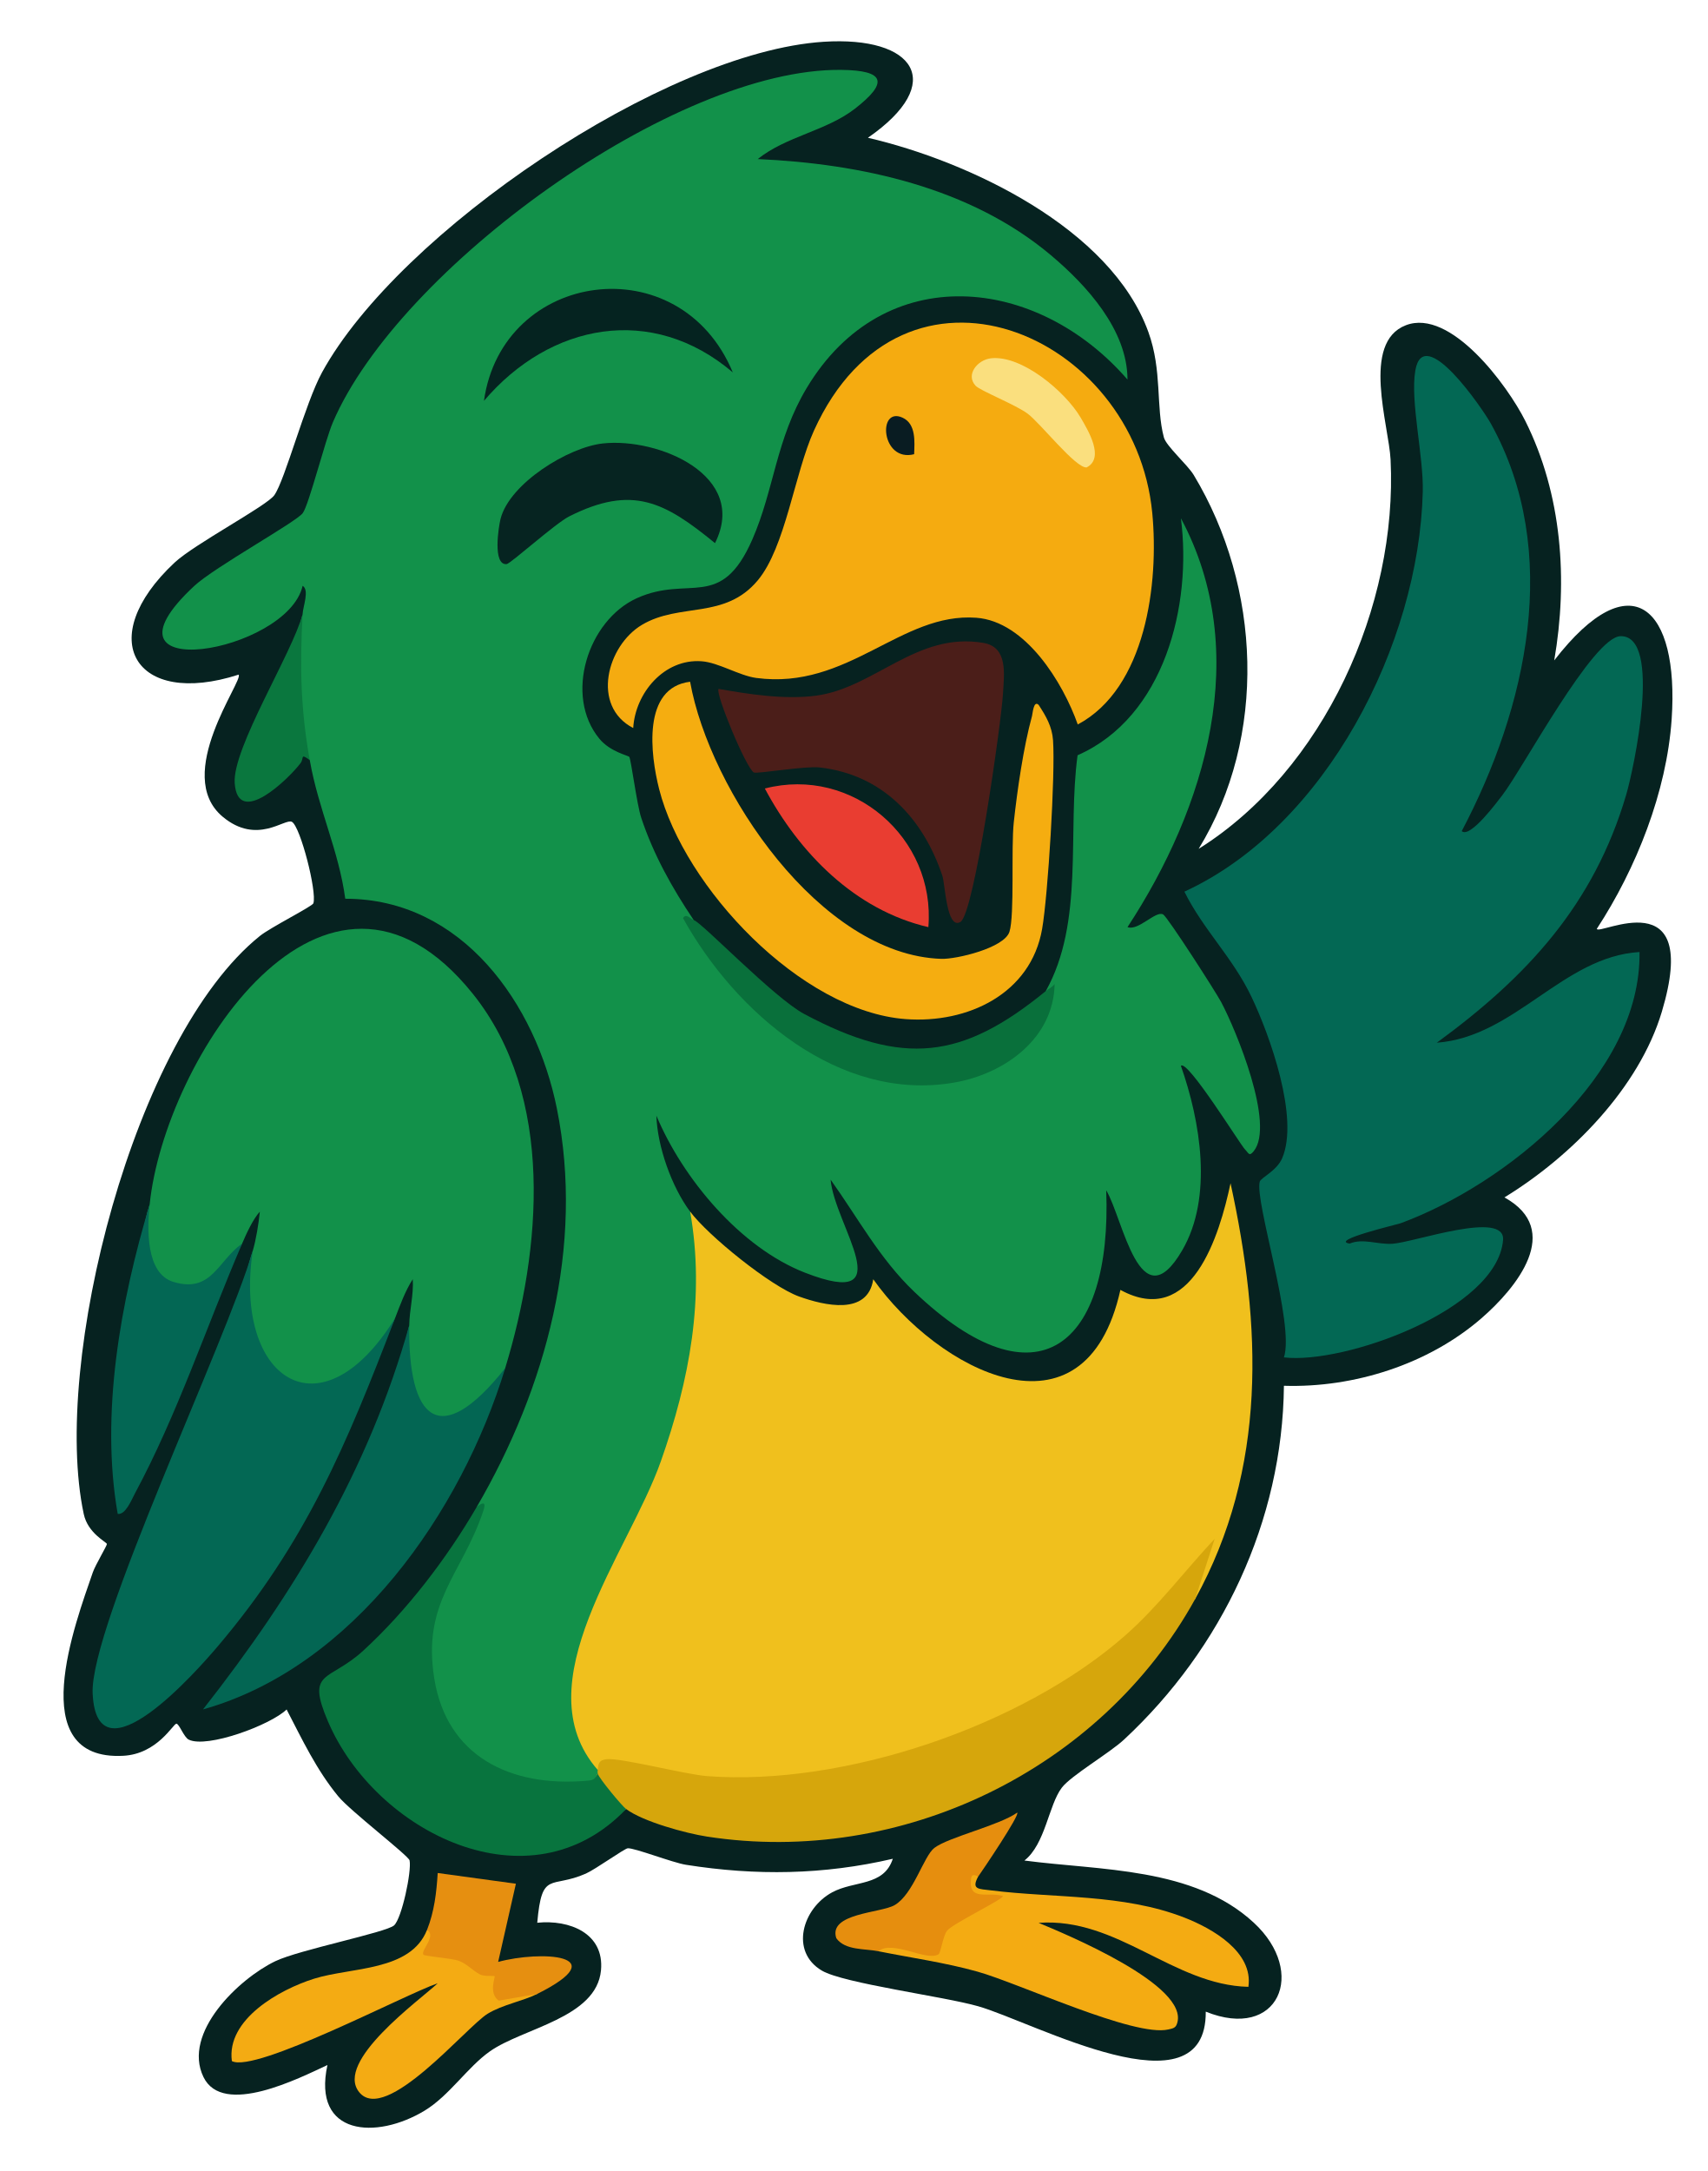
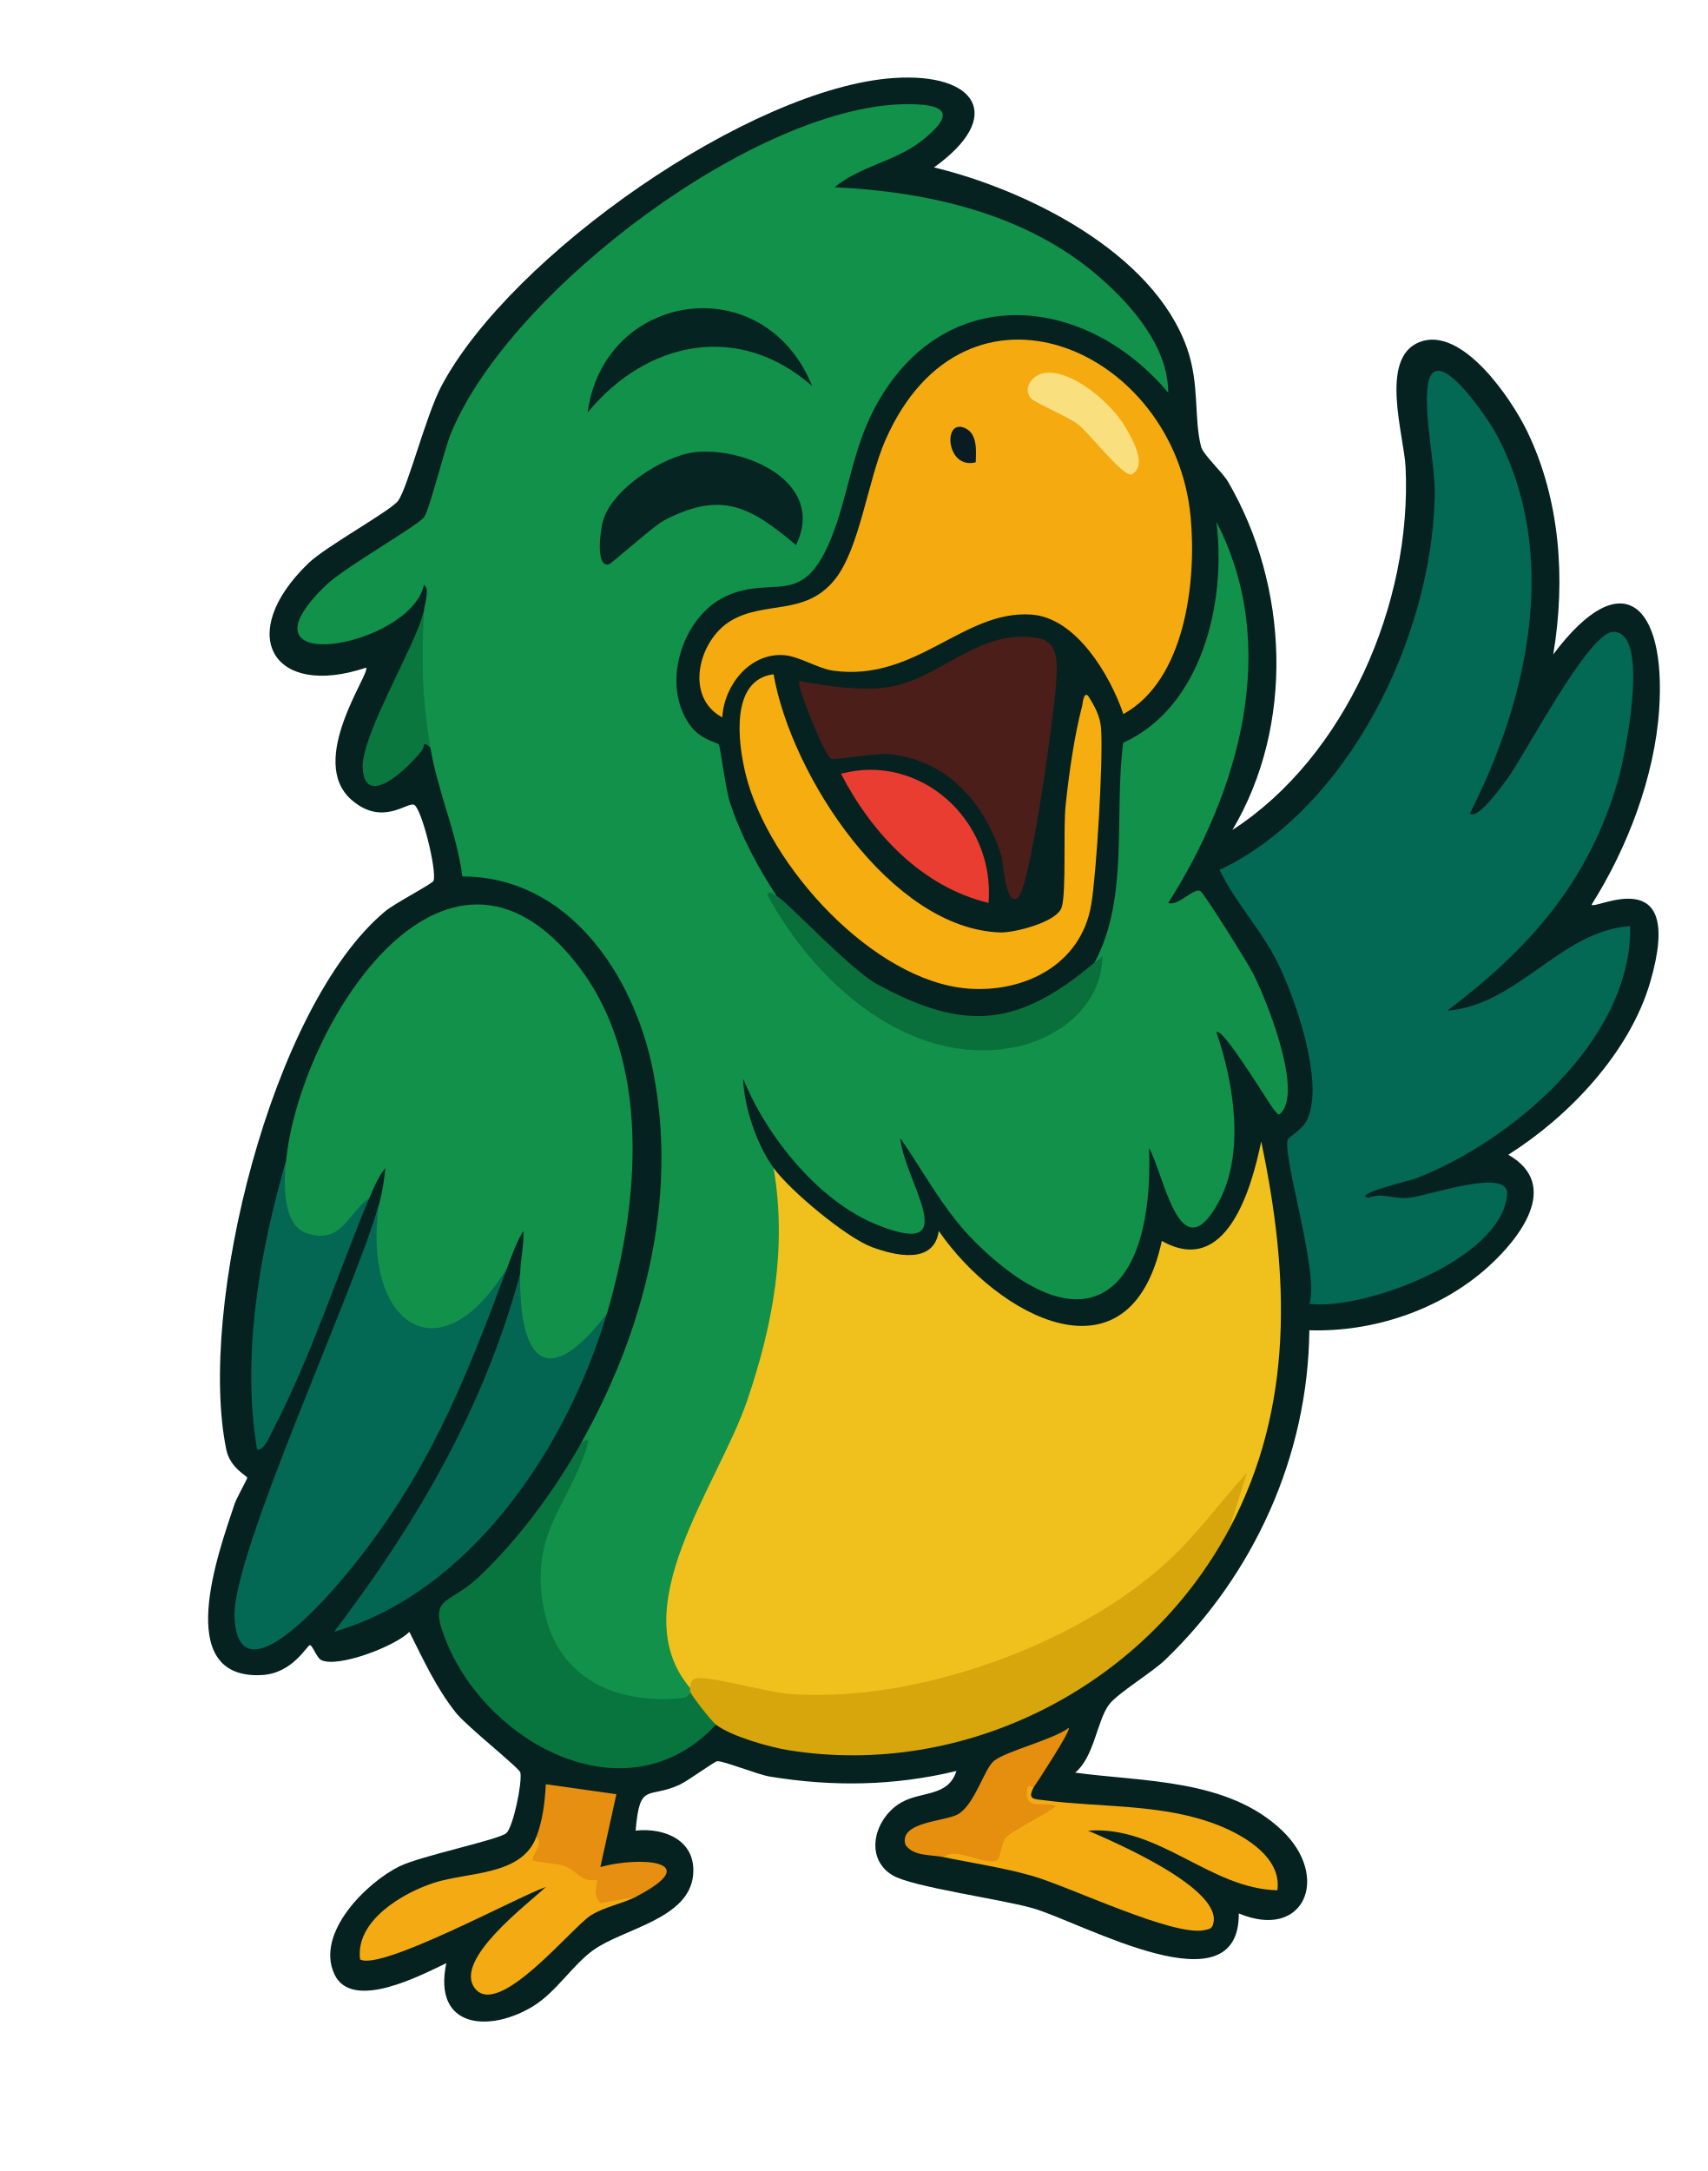
<svg xmlns="http://www.w3.org/2000/svg" id="Layer_1_copy_5" viewBox="0 0 612 777.94">
-   <path d="M311.05,49.37c36.04,8.38,87.01,32.35,100.48,69.59,5.03,13.89,2.63,26.78,5.56,37.77.84,3.15,8.46,9.77,10.71,13.5,24.14,40.09,26.45,93.67,1.75,133.94,44.9-28.16,71.37-87.04,68.78-139.49-.61-12.29-10.59-41.93,5.46-48.13s36.48,21.61,42.81,34.26c13.17,26.3,15.35,57.08,10.38,85.83,27.68-35.78,44.81-18.86,42.08,21.07-1.78,26.05-12.69,53.49-26.82,75.12.39,2.67,37.57-18.05,23.31,29.68-8.19,27.39-32.55,51.97-56.42,66.56,21.22,11.7,4.34,32.41-8.26,43.33-19.01,16.48-45.64,24.95-70.76,24.17-.49,48.47-22.21,94.18-57.32,126.8-5.22,4.85-18.99,12.88-22.28,17.22-4.74,6.24-5.89,20.22-13.4,26.1,27.18,3.6,60.6,2.3,82.2,22.27,19.34,17.87,8.8,42.4-17.21,31.88.29,37.77-61.63,3.76-81.55-1.93-12.5-3.57-48.26-8.19-56.03-12.78-11.56-6.83-6.95-22.3,3.7-28.05,7.97-4.3,18.48-2.05,21.73-12.02-24.77,5.77-49.04,6.13-74.15,2.15-4.79-.76-18.43-6.09-20.84-5.91-1.17.09-11.54,7.53-15.01,9.07-12.6,5.57-15.74-1.33-17.42,17.61,11.51-1.18,24.09,3.74,22.84,17.06-1.61,17.09-27.93,20.64-39.83,29.04-8.03,5.67-14.54,15.88-23.37,21.23-17.27,10.46-40.36,9.08-34.83-16.34-9.98,4.63-37.46,18.69-44.43,4.29-7.65-15.82,12.69-35.22,25.73-41.49,8.48-4.08,39.83-10.31,42.59-12.85s6.33-19.36,5.55-23.27c-.34-1.68-21.22-17.69-25.55-22.95-7.83-9.51-12.91-20.33-18.52-31.14-5.79,5.61-28.5,13.99-35.05,10.82-1.79-.87-3.43-5.72-4.45-5.72-1.15,0-6.78,10.87-19.08,11.5-35.97,1.86-16.99-47.85-10.88-65.7.91-2.66,5.11-9.62,5.06-10.19-.06-.7-6.81-3.76-8.3-10.75-11.61-54.3,17.92-170.8,63.13-207.14,3.79-3.05,18.81-10.63,19.16-11.69,1.34-4.13-4.63-27.4-7.66-29.18-2.5-1.46-12.49,8.47-24.83-1.84-18.07-15.1,7.68-49.03,5.69-50.92-37.2,12.01-52.13-12.87-22.94-40.15,7.1-6.64,33.02-20.31,35.74-24.15,3.86-5.44,11.04-32.95,17.12-44.04,27.57-50.27,122.71-114.76,179.72-118.44,32.75-2.12,44.32,14.71,15.9,34.39Z" fill="#062220" />
-   <path d="M108.43,220.1c.14-2.78,2.53-8.69.02-10.18-5.49,24.2-77.66,36.15-38.83.04,7.26-6.75,36.48-22.86,38.88-26.1,2.22-3,7.98-25.99,10.79-32.53,23.6-55.03,122.49-126.98,182.19-126.29,15.91.18,16.85,4.62,4.88,13.92-10.25,7.96-24.65,9.88-34.82,18.04,36.98,1.65,76.21,10.15,105.08,34.46,12.8,10.78,27.41,26.78,27.43,44.55-32.34-37.31-87.16-43.19-114.91,2.94-11.07,18.41-11.69,36.45-19.54,54.37-11.31,25.82-22.62,12.53-41.4,21.04-17.52,7.95-26.16,34.92-13.39,50.37,3.89,4.7,10.33,5.97,10.7,6.49.64.91,2.72,17.13,4.29,21.84,4.4,13.22,11.09,25.17,18.8,36.63-.49.6-.85,1.11-.72,1.3,22.17,32.89,57.33,64.57,99.94,52.92,16.79-4.59,21.08-12.74,27.5-27.04.3-.68,1.59-3,1.74-3.1.71-.47-.07,3.91-2.31,1.4,13.88-24.77,7.69-56.87,11.41-84.53,31.18-13.73,41.05-53.75,37.03-84.94,25.74,48.12,8.88,103.79-19.13,146.51,3.81,1.52,10.19-6.06,12.78-4.53,1.62.96,18.86,27.76,20.82,31.47,5.34,10.09,19.32,43.85,11.63,53.35-1.66,2.05-1.79.72-3.16-.66-1.65-1.66-20.64-32.38-22.94-29.92,6.98,19.84,11.6,47.02.47,66.11-15.18,26.05-21.17-11.42-27.23-21.5,2.11,55.77-24.64,78.5-68.83,36.32-12.4-11.84-20.1-26.39-29.94-40.14,1.36,16.29,25.99,47-9.14,33.35-23.25-9.03-43.84-33.76-53.3-56.28.37,11.13,5.5,25.54,12.11,34.4l3.63,7.16c6.18,49.07-14.53,92.81-35.72,134.71-7.31,17.24-13.15,38.27-.74,54.52-.6,1.2-.74,2.42-.3,3.65,1.1.23,1.05.67,0,1.27,3.21,7.66-14.53,5.69-20.27,4.97-34.1-4.29-47.52-33.48-39.15-64.75,5.03-12.24,11.27-24.14,17.45-35.87.06-.11.08,2.05-1.35.09,24.83-42.69,38.61-93.35,28.68-142.72-7.52-37.36-33.88-75.2-75.83-75.16-2.34-17.31-9.62-32.01-12.73-49.7l-3.25-4.04c-2.37-16.09-3.98-32.38.7-48.2Z" fill="#12914a" />
-   <path d="M428.26,573.06c-2.16-2.12-1.93-5.57.68-10.37-48.64,60.11-135.32,89.5-209.25,70.27-1.94-.21-3.77.21-5.49,1.26-27.01-30.89,10.99-77.64,22.61-110.55,10.27-29.08,15.92-58.72,10.52-89.5,6.47,8.66,28.85,26.75,39.03,30.41,9,3.23,24.62,6.96,26.58-6.19,23.04,32.55,75.89,60.82,88.57,3.82,25.49,13.96,35.53-19.63,39.47-38.22,11.14,51.13,13.23,102.1-12.72,149.07Z" fill="#f0c01d" />
-   <path d="M523.83,297.82c3,2.7,12.77-10.58,14.53-12.85,7.32-9.47,32.52-56.88,42.41-57.01,15.08-.2,4.6,48.01,2,56.82-11.59,39.38-35.51,65.21-67.88,88.86,28.01-2.08,45.22-30.87,72.65-32.5.68,44.07-47.82,83.26-85.66,97.21-1.1.4-25.53,6.15-18.22,7.26,4.9-2,9.84.41,15.36.07,7.71-.48,40.56-12.21,39.62-1.29-2.15,24.96-56.87,44.57-78.53,42.01,3.93-11.84-10.52-55.86-8.67-62.95.38-1.45,6.05-3.82,8.03-8.4,6.22-14.38-4.41-44.06-10.97-57.81-6.82-14.29-17.18-23.91-24.06-37.73,50.83-23.39,84.08-88.8,85.43-143.3.32-12.8-4.56-32.42-2.67-43.45,2.98-17.35,24.24,13.94,27.03,18.96,25.62,46.03,12.87,101.91-10.4,146.1Z" fill="#036854" />
-   <path d="M181.06,490.23c-16.73,34.91-43.37,18.11-34.4-15.29.07-5.67,1.61-10.9,1.26-16.56-2.68,4.14-4.58,9.38-6.36,14.01-21.5,49.44-66.11,20.27-50.97-24.21,1.22-4.15,2.08-9.65,2.53-14.01-2.52,2.78-4.85,7.95-6.36,11.46-15.63,31.15-43.31,16.14-33.13-14.02,5.29-51.83,62.84-141.31,115.73-75.6,29.66,36.85,24.6,91.93,11.69,134.21Z" fill="#12914a" />
-   <path d="M386.23,259.6c-5.32-15.03-18.7-36.93-36.36-38.24-27.04-2.02-45.9,25.98-78.86,21.57-6.1-.82-13.54-5.55-19.61-5.98-13.39-.96-23.74,11.36-24.48,23.93-15.17-7.86-9.39-29.55,3.15-36.99,13.59-8.06,29.62-1.78,41.45-15.89,9.98-11.91,13.19-38.31,20.18-53.72,31.89-70.3,115.02-35.27,121.23,29.55,2.41,25.12-2.24,62.75-26.71,75.78Z" fill="#f5ab10" />
-   <path d="M141.56,472.39c-17.32,45.1-31.82,80.28-63.76,117.82-6.69,7.86-43.13,49.55-44.6,16.57-1.06-23.84,47.7-125.55,57.39-158.6-6.96,45.52,24.06,67.52,50.97,24.21Z" fill="#036854" />
-   <path d="M247.31,244.3c6.99,39,46.62,97.9,90.04,99.29,5.38.17,22.56-3.9,24.4-9.7,1.89-5.98.54-30.03,1.55-39.23,1.26-11.57,3.47-26.95,6.53-38.07.26-.95.55-5.74,2.37-4.02,2.63,4.02,4.82,7.74,5.17,12.71.85,12.07-1.8,55.43-3.91,67.58-4.05,23.33-26.78,33.97-48.9,32.32-37.59-2.8-79.39-47.22-88.34-82.39-3.15-12.38-6.18-36.41,11.09-38.5Z" fill="#f5ad10" />
-   <path d="M428.26,573.06c-33.79,61.15-105.36,95.78-174.88,85.05-7.6-1.17-22.94-5.35-28.99-9.87-3.48,3.04-13.21-9.29-10.19-12.74-.08-.35-.04-.91,0-1.27.25-2.4.44-3.5,3.18-3.85,4.84-.61,28.13,5.46,36.01,6.06,49.1,3.74,113.26-18.06,150.07-50.6,11.74-10.38,21.18-23.07,31.83-34.43l-7.02,21.65Z" fill="#d6a60c" />
-   <path d="M257.53,246.86c11.02,1.93,23.72,3.91,34.91,2.42,20.96-2.79,36.07-22.95,59.92-18.92,8.96,1.52,7.48,11.11,7.06,18.37-.58,9.89-10.24,78.63-15.22,81.62s-5.48-13.53-6.49-16.53c-6.86-20.5-21.41-36.28-44-38.82-5.22-.59-22.5,2.37-23.54,1.81-2.8-1.5-14-28.63-12.65-29.95Z" fill="#4b1e19" />
-   <path d="M170.87,539.93c2.53-1.94,3.36-1.56,2.28,1.64-7.64,22.7-22.01,32.49-17.49,60.08s27,38.7,54.19,36.49c2.49-.2,3.19-.22,4.34-2.64.36,1.6,8.66,11.6,10.19,12.74-34.61,36.23-89.89,8.23-106.85-31.4-7.96-18.59.35-14.11,12.57-25.29,15.73-14.39,30.04-33.17,40.77-51.61Z" fill="#08743e" />
-   <path d="M181.06,490.23c-15.74,51.56-54.27,107.11-108.31,122.31,32.93-41.97,59.36-85.72,73.9-137.6-.43,33.9,10.93,44.9,34.4,15.29Z" fill="#036653" />
-   <path d="M350.53,672.44c-2.55,4.73.26,4.39,4.62,4.94,22.93,2.87,47.24,1.17,69.26,9.74,10.07,3.92,24.78,12.3,22.97,24.83-26.95-.64-46.88-25-75.18-22.93,9.32,3.89,54.36,22.41,49.59,36.14-.5,1.62-1.7,1.73-3.1,2.06-12.2,2.86-53.48-16.56-68.43-20.73-11.67-3.26-23.57-4.9-35.4-7.28-.61-4.53,3.48-4.06,7.18-3.52l12.46,2.61c1.76-7.75,7.33-13.3,16.71-16.64-9.56-1.78-5.48-17-.67-9.2Z" fill="#f4ab12" />
-   <path d="M153.03,691.56c3.49-1.4,4.41.96,2.75,7.07,6.78.35,12.14,2.01,17.34,6.6,4.83-.48,7.01,2.49,6.53,8.92,5.77-2.08,10.06-1.97,12.88.34-5.07,2.54-12.43,3.84-17.76,7.09-7.63,4.65-36.65,39.89-46.08,28.08-8.79-11.01,21.48-32.76,28.16-38.98-11.46,3.86-65.44,32.36-73.76,27.87-2.01-14.93,17.03-25.61,29.44-29.51,13.38-4.2,34.6-2.58,40.49-17.49Z" fill="#f4ab13" />
-   <path d="M86.77,445.63c-12.79,29.67-23.12,61.07-38.46,89.6-1.09,2.03-3.33,7.72-6.13,7.24-6.3-35.91,1.07-76.32,11.45-110.86-.85,8.38-1.54,24.73,8.55,27.75,13.71,4.1,15.82-7.53,24.58-13.74Z" fill="#036754" />
-   <path d="M248.6,329.68c2.94.86,28.75,27.87,39.6,33.66,35.59,18.98,56.78,16.14,86.54-8.18,1.04-.85,2.35-1.41,3.19-2.54-.31,19.34-17.7,32.14-36.04,35.31-41.2,7.12-78.33-25.06-97.11-58.9.97-2,2.87.37,3.81.65Z" fill="#09703b" />
-   <path d="M332.69,332.22c-26.3-6.11-46.27-26.57-58.6-49.67,31.41-8.14,61.26,17.77,58.6,49.67Z" fill="#e93d31" />
-   <path d="M350.53,672.44c-.08.11-2.22-1.65-2.53.66-1.14,8.51,6.34,4.57,11.44,6.34-.14,1.26-18.09,9.87-20.06,12.41-1.46,1.88-2.22,7.92-3.05,8.44-4.25,2.67-16.65-5.32-21.48-1.09-4.92-.99-11.97-.23-15.15-4.68-2.97-9,15.96-8.98,20.91-11.86,6.73-3.91,10.37-17.54,14.24-20.5,5.01-3.83,23.3-8.07,29.69-12.65.97.93-12.47,20.78-14,22.94Z" fill="#e68e0e" />
-   <path d="M153.03,691.56c2.62-6.63,3.39-13.36,3.83-20.4l28.02,3.84-6.36,28.02c15.08-4.13,42.33-2.73,14.01,11.47l-13.81,2.41c-3.78-2.81-1.12-8.45-1.47-8.77-.26-.24-3.69.18-5.16-.59-2.91-1.51-4.58-3.77-7.79-4.96-2.21-.82-12.12-1.62-12.54-2.13-1.22-1.45,4.88-6.75,1.27-8.91Z" fill="#e68f10" />
-   <path d="M110.98,272.34c-3.53-2.53-1.92-.66-3.28,1.13-4.23,5.58-22.46,23.34-23.59,7.16-.88-12.58,20.66-46.62,24.32-60.53-.97,18.86-.75,33.47,2.55,52.24Z" fill="#0a773e" />
-   <path d="M256.22,194.61c-17.97-14.67-29.5-21.03-52.24-9.57-4.98,2.51-21.04,16.99-22.44,17.1-5.1.4-2.84-13.51-2.16-16.21,3.22-12.69,24.27-25.69,36.68-27.03,19.92-2.16,52.31,11.52,40.17,35.72Z" fill="#062421" />
-   <path d="M262.61,133.44c-28.94-24.66-65.49-17.66-89.18,10.2,6.58-46.86,70.21-55.76,89.18-10.2Z" fill="#052320" />
-   <path d="M349.6,138.21c-3.67-3.97.73-9.28,5.51-9.82,11.13-1.25,26.75,12.05,32.14,21.23,2.77,4.73,8.68,14.52,2.16,17.87-3.85.41-16.55-15.84-21.15-19.27-4.27-3.19-16.99-8.2-18.66-10.01Z" fill="#fadf7e" />
-   <path d="M327.59,162.76c-11.82,3.01-13.23-17.2-4.18-13.11,4.92,2.22,4.35,8.64,4.18,13.11Z" fill="#091c22" />
+   <path d="M334.74,60c32.52,7.81,78.51,30.14,90.67,64.84,4.54,12.94,2.37,24.96,5.01,35.19.76,2.94,7.63,9.1,9.66,12.58,21.78,37.35,23.87,87.28,1.57,124.8,40.52-26.24,64.4-81.1,62.06-129.97-.55-11.45-9.56-39.06,4.92-44.84,15.18-6.06,32.92,20.14,38.63,31.92,11.88,24.51,13.85,53.18,9.37,79.97,24.98-33.34,40.43-17.57,37.96,19.64-1.61,24.27-11.45,49.84-24.2,69.99.35,2.49,33.9-16.82,21.03,27.65-7.39,25.52-29.37,48.43-50.91,62.01,19.15,10.91,3.92,30.2-7.45,40.38-17.15,15.35-41.18,23.25-63.84,22.52-.44,45.16-20.04,87.75-51.72,118.15-4.71,4.52-17.13,12-20.11,16.04-4.28,5.81-5.32,18.84-12.09,24.32,24.52,3.35,54.68,2.14,74.17,20.75,17.45,16.65,7.94,39.51-15.53,29.71.26,35.19-55.61,3.5-73.58-1.8-11.28-3.32-43.55-7.63-50.56-11.91-10.43-6.36-6.28-20.77,3.34-26.14,7.19-4.01,16.68-1.91,19.61-11.2-22.35,5.38-44.25,5.71-66.91,2-4.32-.71-16.63-5.68-18.8-5.5-1.05.08-10.41,7.02-13.54,8.45-11.36,5.19-14.2-1.23-15.72,16.4,10.39-1.1,21.74,3.49,20.61,15.9-1.45,15.92-25.2,19.23-35.94,27.06-7.25,5.28-13.12,14.8-21.08,19.78-15.58,9.74-36.41,8.46-31.43-15.23-9,4.31-33.8,17.41-40.09,4-6.91-14.74,11.45-32.82,23.21-38.65,7.65-3.8,35.94-9.6,38.42-11.97s5.71-18.04,5-21.68c-.3-1.57-19.15-16.48-23.06-21.38-7.06-8.86-11.65-18.94-16.71-29.02-5.22,5.22-25.71,13.03-31.63,10.08-1.61-.81-3.1-5.33-4.02-5.33-1.03,0-6.12,10.12-17.21,10.72-32.46,1.73-15.33-44.58-9.82-61.21.82-2.48,4.61-8.97,4.57-9.5-.05-.65-6.14-3.5-7.49-10.01-10.48-50.59,16.17-159.14,56.97-193,3.42-2.84,16.98-9.9,17.29-10.9,1.21-3.85-4.18-25.53-6.91-27.19-2.25-1.36-11.27,7.89-22.4-1.72-16.31-14.07,6.93-45.68,5.13-47.45-33.56,11.19-47.03-11.99-20.69-37.41,6.41-6.18,29.79-18.92,32.25-22.5,3.48-5.07,9.97-30.7,15.45-41.03,24.88-46.84,110.72-106.93,162.16-110.36,29.55-1.97,39.99,13.71,14.35,32.04Z" fill="#062220" />
+   <path d="M151.92,219.07c.13-2.59,2.28-8.09.02-9.49-4.96,22.54-70.08,33.68-35.04.04,6.55-6.29,32.92-21.3,35.08-24.32,2.01-2.8,7.2-24.22,9.74-30.31,21.29-51.28,110.52-118.31,164.39-117.67,14.35.17,15.21,4.3,4.4,12.97-9.25,7.42-22.24,9.2-31.42,16.81,33.37,1.53,68.76,9.46,94.81,32.11,11.55,10.04,24.73,24.95,24.75,41.51-29.18-34.76-78.65-40.25-103.68,2.74-9.99,17.16-10.55,33.96-17.63,50.66-10.21,24.06-20.41,11.67-37.35,19.61-15.81,7.41-23.61,32.54-12.08,46.93,3.51,4.38,9.32,5.56,9.66,6.05.58.85,2.45,15.96,3.87,20.35,3.97,12.32,10.01,23.45,16.96,34.13-.44.56-.77,1.04-.65,1.21,20.01,30.65,51.73,60.16,90.17,49.31,15.15-4.27,19.02-11.87,24.81-25.19.27-.63,1.44-2.79,1.57-2.89.64-.44-.06,3.65-2.08,1.3,12.52-23.08,6.93-52.99,10.29-78.76,28.13-12.79,37.04-50.08,33.41-79.14,23.22,44.83,8.01,96.71-17.26,136.51,3.44,1.41,9.19-5.65,11.53-4.22,1.46.9,17.01,25.87,18.78,29.32,4.82,9.4,17.43,40.85,10.5,49.71-1.5,1.91-1.61.67-2.85-.62-1.49-1.54-18.62-30.17-20.7-27.88,6.3,18.49,10.46,43.81.42,61.59-13.7,24.27-19.1-10.64-24.57-20.03,1.91,51.96-22.23,73.15-62.11,33.84-11.19-11.03-18.14-24.59-27.02-37.4,1.23,15.18,23.45,43.79-8.25,31.07-20.97-8.41-39.56-31.46-48.09-52.44.33,10.37,4.96,23.8,10.93,32.05l3.27,6.68c5.57,45.72-13.11,86.48-32.23,125.52-6.6,16.07-11.86,35.66-.67,50.8-.55,1.12-.66,2.25-.27,3.4.99.22.94.62,0,1.19,2.89,7.14-13.11,5.3-18.29,4.63-30.77-4-42.88-31.2-35.32-60.33,4.54-11.4,10.17-22.5,15.74-33.42.05-.1.07,1.91-1.22.08,22.4-39.78,34.84-86.98,25.87-132.98-6.78-34.81-30.57-70.07-68.42-70.03-2.11-16.13-8.68-29.82-11.49-46.31l-2.93-3.76c-2.14-14.99-3.59-30.17.64-44.91Z" fill="#12914a" />
+   <path d="M440.5,547.94c-1.95-1.97-1.74-5.19.61-9.66-43.89,56-122.1,83.4-188.81,65.47-1.75-.19-3.4.2-4.96,1.17-24.37-28.79,9.92-72.34,20.4-103,9.26-27.09,14.36-54.71,9.49-83.39,5.84,8.07,26.03,24.93,35.22,28.34,8.12,3.01,22.22,6.48,23.98-5.77,20.79,30.33,68.48,56.67,79.92,3.56,23,13.01,32.06-18.29,35.62-35.61,10.05,47.64,11.94,95.13-11.48,138.9Z" fill="#f0c01d" />
+   <path d="M526.73,291.49c2.71,2.52,11.52-9.86,13.11-11.97,6.6-8.82,29.34-52.99,38.27-53.11,13.6-.18,4.15,44.73,1.81,52.94-10.46,36.69-32.04,60.75-61.25,82.8,25.28-1.94,40.8-28.76,65.55-30.28.61,41.06-43.15,77.58-77.29,90.57-.99.38-23.03,5.73-16.44,6.76,4.42-1.87,8.88.39,13.86.07,6.95-.44,36.59-11.37,35.75-1.2-1.94,23.26-51.31,41.53-70.85,39.14,3.54-11.03-9.49-52.05-7.83-58.65.34-1.35,5.46-3.56,7.25-7.83,5.61-13.4-3.98-41.05-9.9-53.87-6.15-13.31-15.5-22.28-21.71-35.15,45.86-21.8,75.86-82.74,77.08-133.52.29-11.93-4.12-30.2-2.41-40.49,2.69-16.16,21.87,12.99,24.39,17.67,23.12,42.88,11.61,94.95-9.38,136.13Z" fill="#036854" />
+   <path d="M217.45,470.77c-15.09,32.53-39.13,16.87-31.04-14.25.06-5.28,1.45-10.15,1.14-15.43-2.42,3.86-4.13,8.74-5.73,13.05-19.4,46.07-59.65,18.89-45.99-22.56,1.1-3.87,1.88-8.99,2.29-13.05-2.28,2.59-4.37,7.41-5.73,10.68-14.1,29.03-39.07,15.04-29.89-13.06,4.77-48.3,56.7-131.66,104.43-70.44,26.77,34.34,22.19,85.65,10.55,125.05Z" fill="#12914a" />
+   <path d="M402.58,255.87c-4.8-14-16.87-34.41-32.8-35.63-24.4-1.88-41.42,24.2-71.16,20.09-5.5-.76-12.22-5.17-17.69-5.57-12.08-.89-21.42,10.59-22.09,22.3-13.69-7.32-8.48-27.54,2.84-34.47,12.27-7.51,26.72-1.66,37.4-14.81,9.01-11.09,11.9-35.69,18.21-50.06,28.77-65.5,103.78-32.86,109.39,27.54,2.17,23.41-2.02,58.47-24.1,70.61Z" fill="#f5ab10" />
+   <path d="M181.81,454.15c-15.63,42.02-28.71,74.8-57.53,109.78-6.04,7.33-38.92,46.17-40.24,15.44-.96-22.22,43.04-116.98,51.78-147.77-6.28,42.41,21.71,62.91,45.99,22.56Z" fill="#036854" />
+   <path d="M277.23,241.62c6.31,36.34,42.07,91.22,81.24,92.51,4.85.16,20.35-3.64,22.01-9.04,1.71-5.57.49-27.98,1.4-36.55,1.14-10.78,3.13-25.11,5.9-35.47.24-.88.49-5.34,2.14-3.75,2.37,3.74,4.35,7.21,4.67,11.85.77,11.25-1.63,51.64-3.53,62.96-3.65,21.74-24.16,31.65-44.12,30.11-33.92-2.61-71.63-43.99-79.71-76.76-2.84-11.53-5.58-33.92,10-35.87Z" fill="#f5ad10" />
+   <path d="M440.5,547.94c-30.49,56.98-95.07,89.25-157.8,79.24-6.86-1.09-20.7-4.99-26.16-9.2-3.14,2.83-11.92-8.66-9.2-11.87-.07-.32-.03-.85,0-1.19.22-2.23.4-3.26,2.87-3.59,4.37-.57,25.38,5.09,32.49,5.64,44.3,3.48,102.2-16.83,135.41-47.14,10.59-9.67,19.11-21.49,28.72-32.08l-6.33,20.18Z" fill="#d6a60c" />
+   <path d="M286.44,244.01c9.94,1.8,21.4,3.65,31.5,2.26,18.92-2.6,32.55-21.39,54.07-17.62,8.08,1.41,6.75,10.35,6.37,17.12-.52,9.21-9.24,73.26-13.73,76.05s-4.95-12.6-5.85-15.4c-6.19-19.1-19.32-33.81-39.7-36.17-4.71-.55-20.3,2.2-21.24,1.68-2.53-1.4-12.63-26.67-11.42-27.91Z" fill="#4b1e19" />
+   <path d="M208.26,517.07c2.29-1.8,3.03-1.45,2.06,1.53-6.89,21.15-19.86,30.27-15.78,55.98s24.36,36.06,48.9,34c2.25-.19,2.88-.21,3.92-2.46.32,1.49,7.81,10.81,9.2,11.87-31.23,33.75-81.1,7.67-96.41-29.26-7.18-17.32.31-13.15,11.34-23.56,14.19-13.41,27.1-30.9,36.78-48.09Z" fill="#08743e" />
+   <path d="M217.45,470.77c-14.2,48.04-48.97,99.8-97.73,113.96,29.71-39.1,53.56-79.87,66.68-128.21-.39,31.58,9.86,41.83,31.04,14.25Z" fill="#036653" />
+   <path d="M370.37,640.54c-2.3,4.41.23,4.09,4.17,4.6,20.69,2.67,42.63,1.09,62.49,9.08,9.08,3.65,22.36,11.46,20.73,23.13-24.31-.6-42.3-23.29-67.83-21.36,8.41,3.63,49.05,20.88,44.75,33.67-.46,1.51-1.53,1.61-2.8,1.92-11.01,2.66-48.26-15.43-61.75-19.32-10.53-3.04-21.27-4.57-31.94-6.79-.55-4.22,3.14-3.78,6.47-3.28l11.24,2.43c1.59-7.22,6.62-12.39,15.08-15.51-8.62-1.66-4.95-15.84-.6-8.58Z" fill="#f4ab12" />
+   <path d="M192.16,658.35c3.15-1.3,3.98.9,2.48,6.59,6.12.33,10.96,1.88,15.64,6.15,4.36-.45,6.32,2.32,5.89,8.31,5.21-1.94,9.08-1.83,11.62.32-4.57,2.37-11.21,3.57-16.03,6.6-6.88,4.33-33.07,37.16-41.57,26.17-7.93-10.26,19.38-30.52,25.41-36.32-10.34,3.59-59.04,30.15-66.55,25.96-1.81-13.91,15.36-23.87,26.57-27.49,12.07-3.91,31.22-2.41,36.53-16.29Z" fill="#f4ab13" />
+   <path d="M132.37,429.21c-11.54,27.65-20.86,56.9-34.7,83.48-.99,1.89-3,7.19-5.53,6.75-5.68-33.46.97-71.11,10.33-103.29-.77,7.8-1.39,23.04,7.72,25.86,12.37,3.82,14.27-7.01,22.18-12.8Z" fill="#036754" />
+   <path d="M278.39,321.17c2.65.8,25.94,25.97,35.74,31.37,32.12,17.68,51.23,15.04,78.09-7.62.94-.79,2.12-1.31,2.88-2.37-.28,18.02-15.97,29.94-32.52,32.9-37.18,6.63-70.68-23.35-87.62-54.88.88-1.86,2.59.35,3.44.6Z" fill="#09703b" />
+   <path d="M354.26,323.54c-23.73-5.69-41.75-24.76-52.88-46.28,28.34-7.59,55.27,16.56,52.88,46.28Z" fill="#e93d31" />
+   <path d="M370.37,640.54c-.07.1-2-1.53-2.28.61-1.03,7.93,5.72,4.26,10.32,5.91-.13,1.17-16.32,9.2-18.1,11.56-1.32,1.75-2,7.38-2.75,7.86-3.84,2.48-15.03-4.95-19.38-1.01-4.44-.92-10.8-.22-13.67-4.36-2.68-8.39,14.4-8.37,18.87-11.05,6.07-3.64,9.35-16.34,12.85-19.1,4.52-3.57,21.02-7.52,26.78-11.79.87.87-11.25,19.36-12.63,21.37Z" fill="#e68e0e" />
+   <path d="M192.16,658.35c2.37-6.18,3.06-12.44,3.45-19l25.28,3.58-5.74,26.1c13.61-3.85,38.2-2.54,12.64,10.69l-12.46,2.25c-3.41-2.62-1.01-7.87-1.33-8.17-.23-.23-3.33.17-4.65-.55-2.62-1.41-4.13-3.51-7.03-4.62-2-.76-10.93-1.51-11.32-1.98-1.1-1.35,4.4-6.29,1.15-8.3Z" fill="#e68f10" />
+   <path d="M154.22,267.75c-3.19-2.36-1.73-.62-2.96,1.05-3.82,5.2-20.26,21.75-21.28,6.67-.79-11.72,18.64-43.44,21.94-56.4-.88,17.57-.68,31.19,2.3,48.68Z" fill="#0a773e" />
+   <path d="M285.27,195.32c-16.22-13.67-26.61-19.6-47.14-8.92-4.49,2.34-18.98,15.83-20.25,15.93-4.6.37-2.57-12.59-1.95-15.11,2.9-11.82,21.9-23.94,33.1-25.19,17.97-2.01,47.2,10.73,36.24,33.28Z" fill="#062421" />
+   <path d="M291.04,138.33c-26.12-22.97-59.09-16.46-80.47,9.5,5.94-43.66,63.35-51.96,80.47-9.5Z" fill="#052320" />
+   <path d="M369.53,142.77c-3.31-3.7.66-8.65,4.97-9.15,10.04-1.17,24.14,11.23,29,19.78,2.5,4.4,7.83,13.53,1.95,16.65-3.47.38-14.93-14.76-19.09-17.96-3.86-2.97-15.33-7.64-16.83-9.33Z" fill="#fadf7e" />
+   <path d="M349.66,165.65c-10.67,2.8-11.93-16.02-3.77-12.22,4.44,2.07,3.93,8.05,3.77,12.22Z" fill="#091c22" />
</svg>
